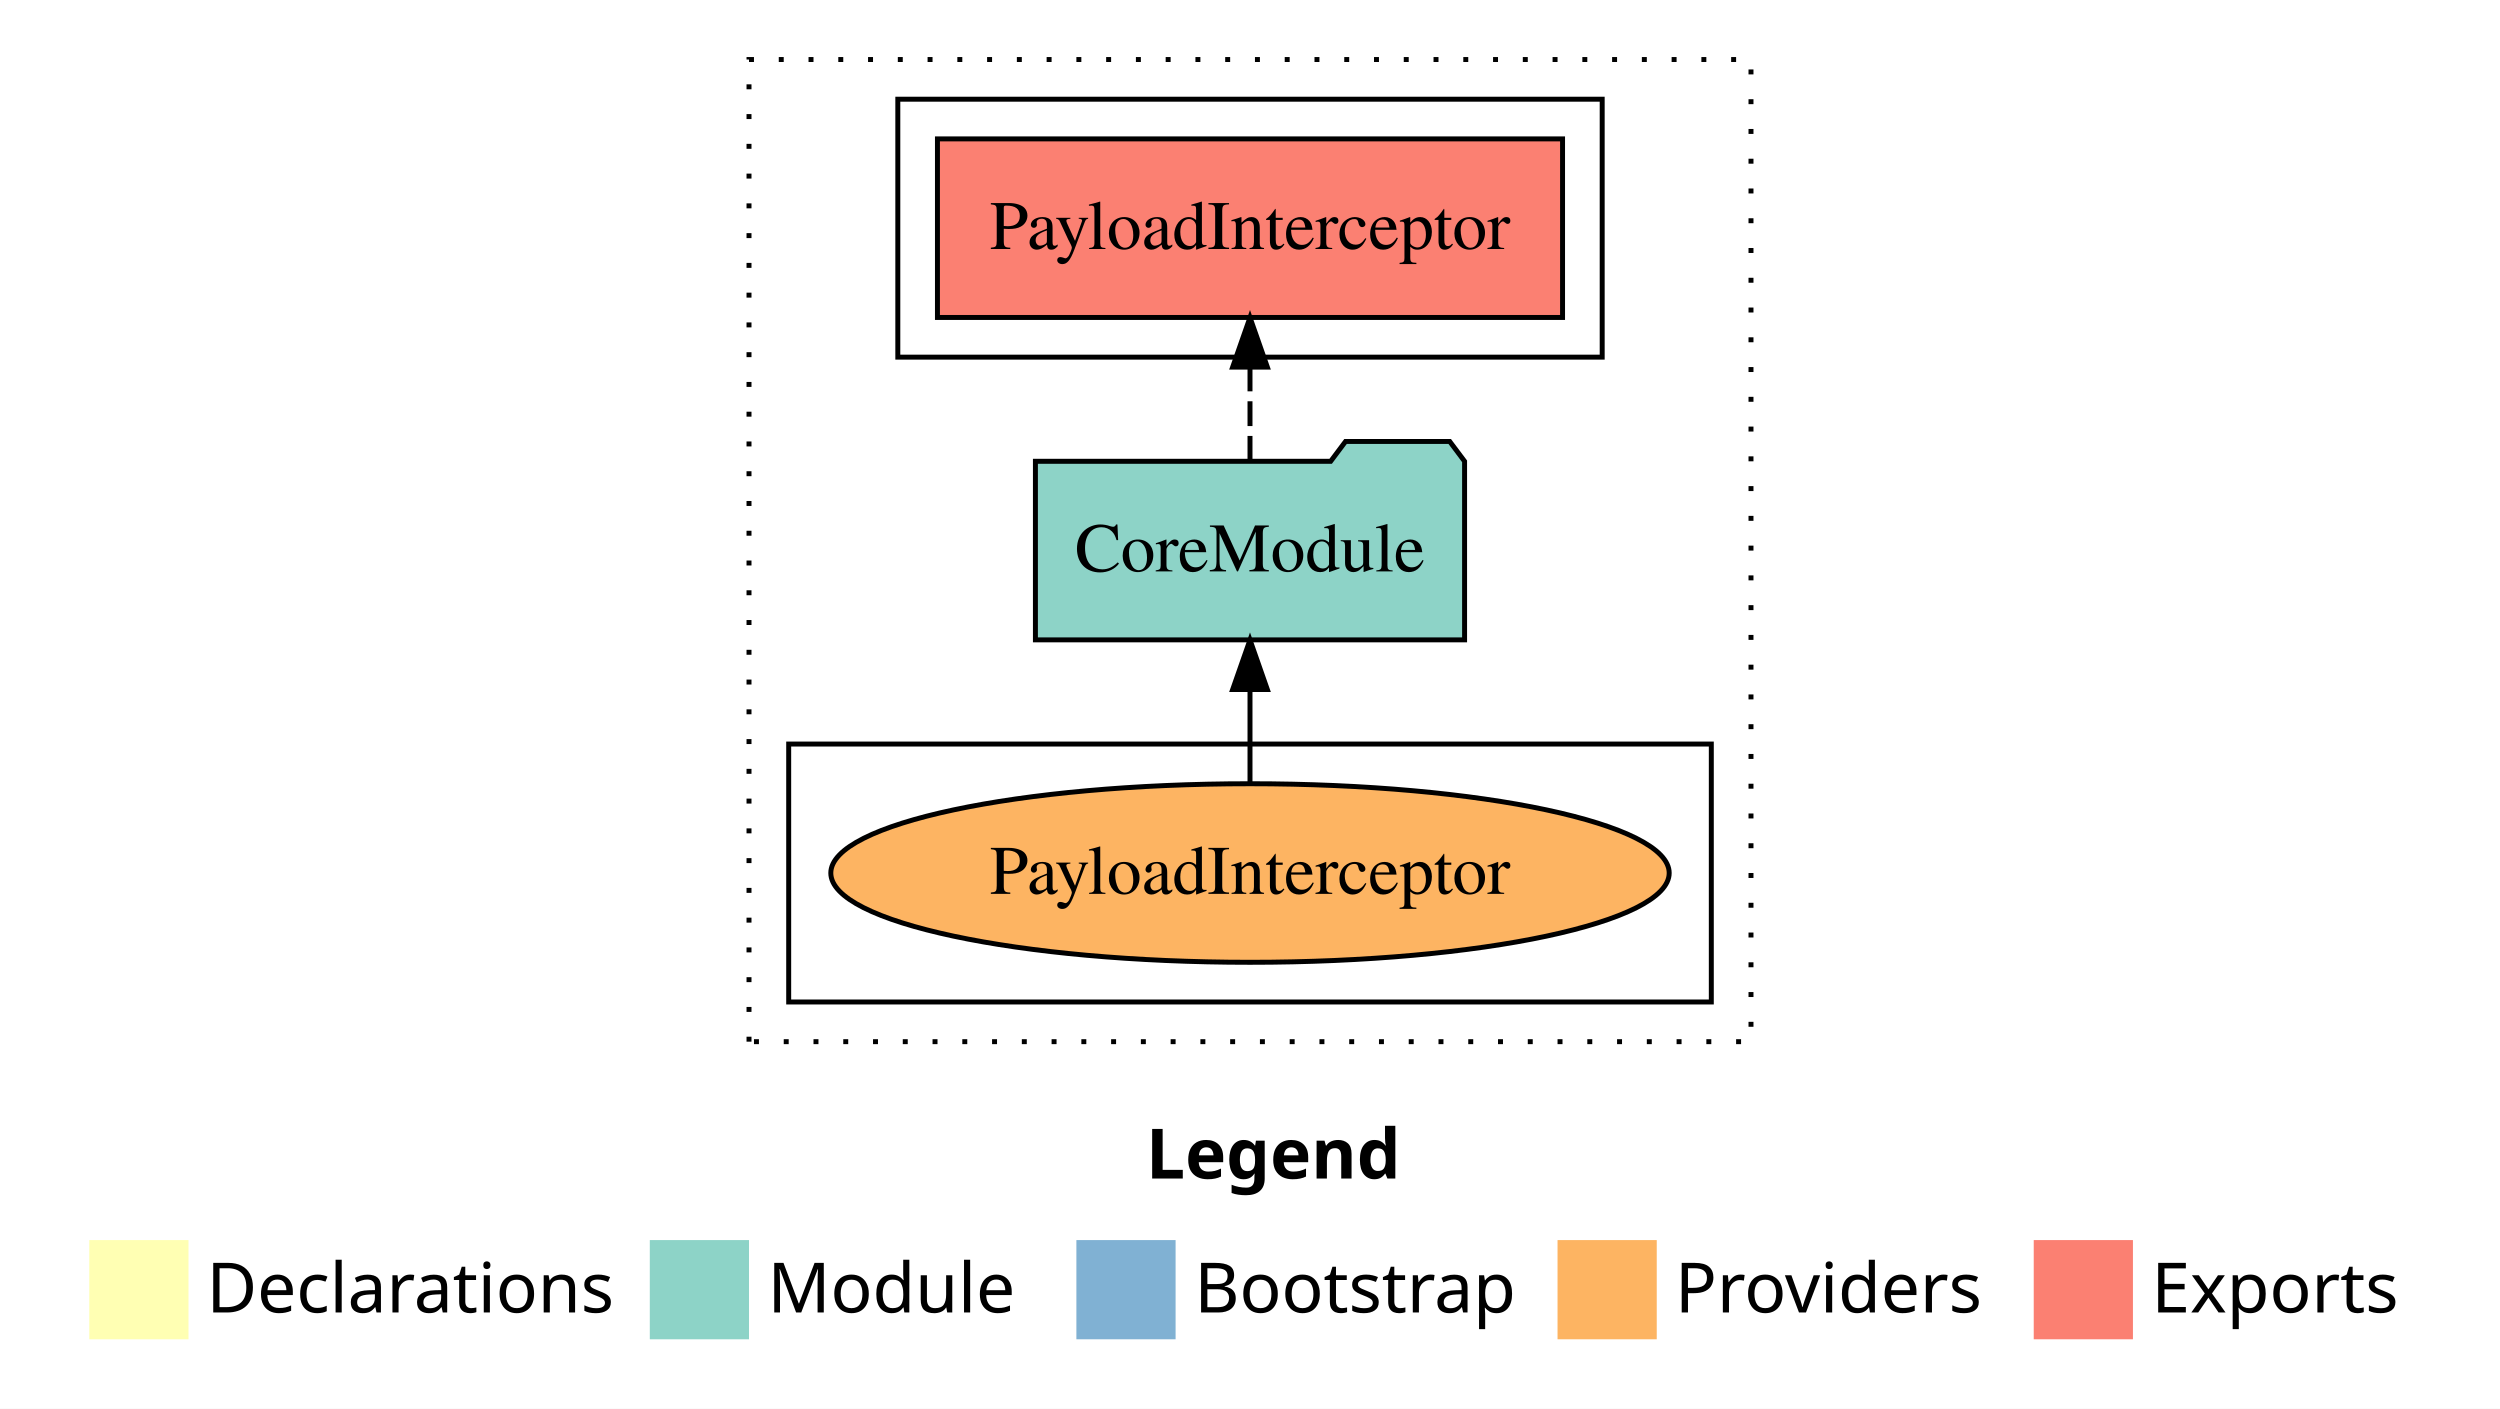
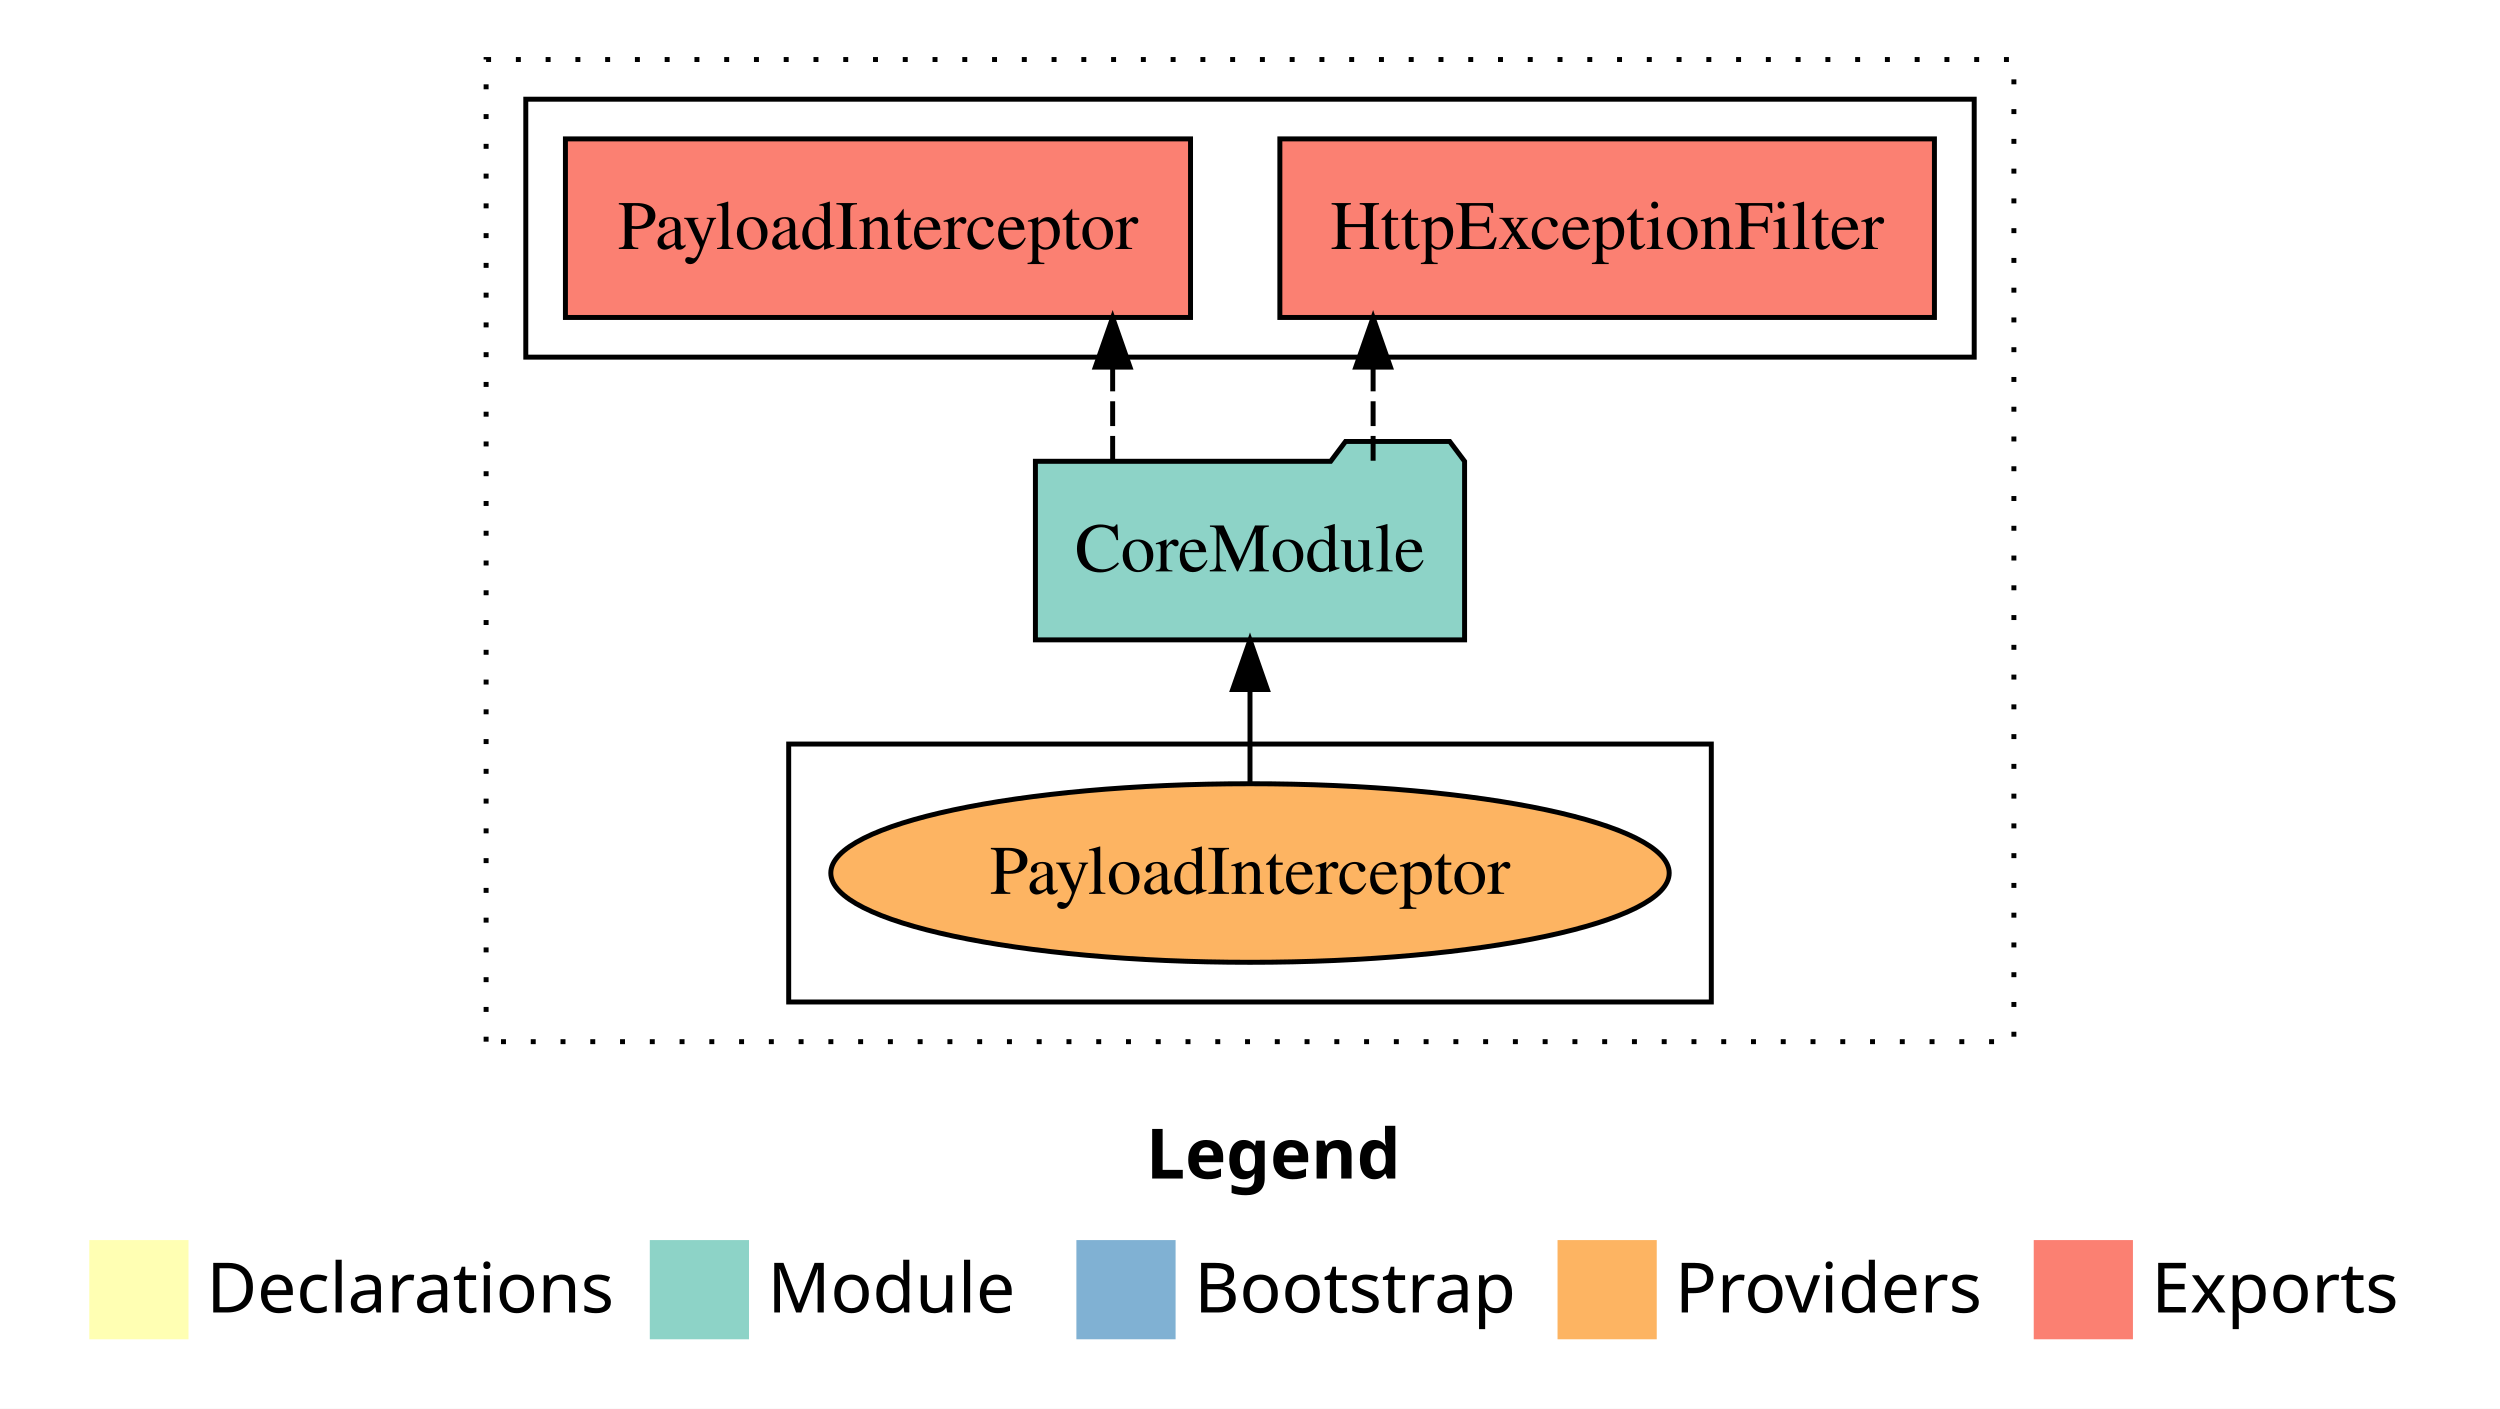
<svg xmlns="http://www.w3.org/2000/svg" width="504pt" height="284pt" viewBox="0.00 0.00 504.00 284.00">
  <g id="graph0" class="graph" transform="scale(1 1) rotate(0) translate(4 280)">
    <polygon fill="white" stroke="transparent" points="-4,4 -4,-280 500,-280 500,4 -4,4" />
    <text text-anchor="start" x="227.01" y="-42.4" font-family="sans-serif" font-weight="bold" font-size="14.00">Legend</text>
    <polygon fill="#ffffb3" stroke="transparent" points="14,-10 14,-30 34,-30 34,-10 14,-10" />
    <text text-anchor="start" x="37.63" y="-15.4" font-family="sans-serif" font-size="14.00">  Declarations</text>
    <polygon fill="#8dd3c7" stroke="transparent" points="127,-10 127,-30 147,-30 147,-10 127,-10" />
    <text text-anchor="start" x="150.73" y="-15.4" font-family="sans-serif" font-size="14.00">  Module</text>
    <polygon fill="#80b1d3" stroke="transparent" points="213,-10 213,-30 233,-30 233,-10 213,-10" />
    <text text-anchor="start" x="236.78" y="-15.4" font-family="sans-serif" font-size="14.00">  Bootstrap</text>
    <polygon fill="#fdb462" stroke="transparent" points="310,-10 310,-30 330,-30 330,-10 310,-10" />
    <text text-anchor="start" x="333.67" y="-15.4" font-family="sans-serif" font-size="14.00">  Providers</text>
    <polygon fill="#fb8072" stroke="transparent" points="406,-10 406,-30 426,-30 426,-10 406,-10" />
    <text text-anchor="start" x="429.73" y="-15.4" font-family="sans-serif" font-size="14.00">  Exports</text>
    <g id="clust1" class="cluster">
-       <polygon fill="none" stroke="black" stroke-dasharray="1,5" points="147,-70 147,-268 349,-268 349,-70 147,-70" />
+       <polygon fill="none" stroke="black" stroke-dasharray="1,5" points="94,-70 94,-268 402,-268 402,-70 94,-70" />
    </g>
    <g id="clust6" class="cluster">
      <polygon fill="none" stroke="black" points="155,-78 155,-130 341,-130 341,-78 155,-78" />
    </g>
    <g id="clust4" class="cluster">
-       <polygon fill="none" stroke="black" points="177,-208 177,-260 319,-260 319,-208 177,-208" />
+       <polygon fill="none" stroke="black" points="102,-208 102,-260 394,-260 394,-208 102,-208" />
    </g>
    <g id="node1" class="node">
-       <polygon fill="#fb8072" stroke="black" points="311.01,-252 184.99,-252 184.99,-216 311.01,-216 311.01,-252" />
-       <text text-anchor="middle" x="248" y="-229.8" font-family="Times,serif" font-size="14.00">PayloadInterceptor </text>
+       <polygon fill="#fb8072" stroke="black" points="385.98,-252 254.02,-252 254.02,-216 385.98,-216 385.98,-252" />
+       <text text-anchor="middle" x="320" y="-229.8" font-family="Times,serif" font-size="14.00">HttpExceptionFilter </text>
    </g>
    <g id="node2" class="node">
+       <polygon fill="#fb8072" stroke="black" points="236.01,-252 109.99,-252 109.99,-216 236.01,-216 236.01,-252" />
+       <text text-anchor="middle" x="173" y="-229.8" font-family="Times,serif" font-size="14.00">PayloadInterceptor </text>
+     </g>
+     <g id="node3" class="node">
      <polygon fill="#8dd3c7" stroke="black" points="291.26,-187 288.26,-191 267.26,-191 264.26,-187 204.74,-187 204.74,-151 291.26,-151 291.26,-187" />
      <text text-anchor="middle" x="248" y="-164.8" font-family="Times,serif" font-size="14.00">CoreModule</text>
    </g>
    <g id="edge1" class="edge">
-       <path fill="none" stroke="black" stroke-dasharray="5,2" d="M248,-187.11C248,-187.11 248,-205.99 248,-205.99" />
-       <polygon fill="black" stroke="black" points="244.5,-205.99 248,-215.99 251.5,-205.99 244.5,-205.99" />
+       <path fill="none" stroke="black" stroke-dasharray="5,2" d="M272.82,-187.11C272.82,-187.11 272.82,-205.99 272.82,-205.99" />
+       <polygon fill="black" stroke="black" points="269.32,-205.99 272.82,-215.99 276.32,-205.99 269.32,-205.99" />
    </g>
-     <g id="node3" class="node">
+     <g id="edge2" class="edge">
+       <path fill="none" stroke="black" stroke-dasharray="5,2" d="M220.31,-187.11C220.31,-187.11 220.31,-205.99 220.31,-205.99" />
+       <polygon fill="black" stroke="black" points="216.81,-205.99 220.31,-215.99 223.81,-205.99 216.81,-205.99" />
+     </g>
+     <g id="node4" class="node">
      <ellipse fill="#fdb462" stroke="black" cx="248" cy="-104" rx="84.51" ry="18" />
      <text text-anchor="middle" x="248" y="-99.8" font-family="Times,serif" font-size="14.00">PayloadInterceptor</text>
    </g>
-     <g id="edge2" class="edge">
+     <g id="edge3" class="edge">
      <path fill="none" stroke="black" d="M248,-122.11C248,-122.11 248,-140.99 248,-140.99" />
      <polygon fill="black" stroke="black" points="244.5,-140.99 248,-150.99 251.5,-140.99 244.5,-140.99" />
    </g>
  </g>
</svg>
